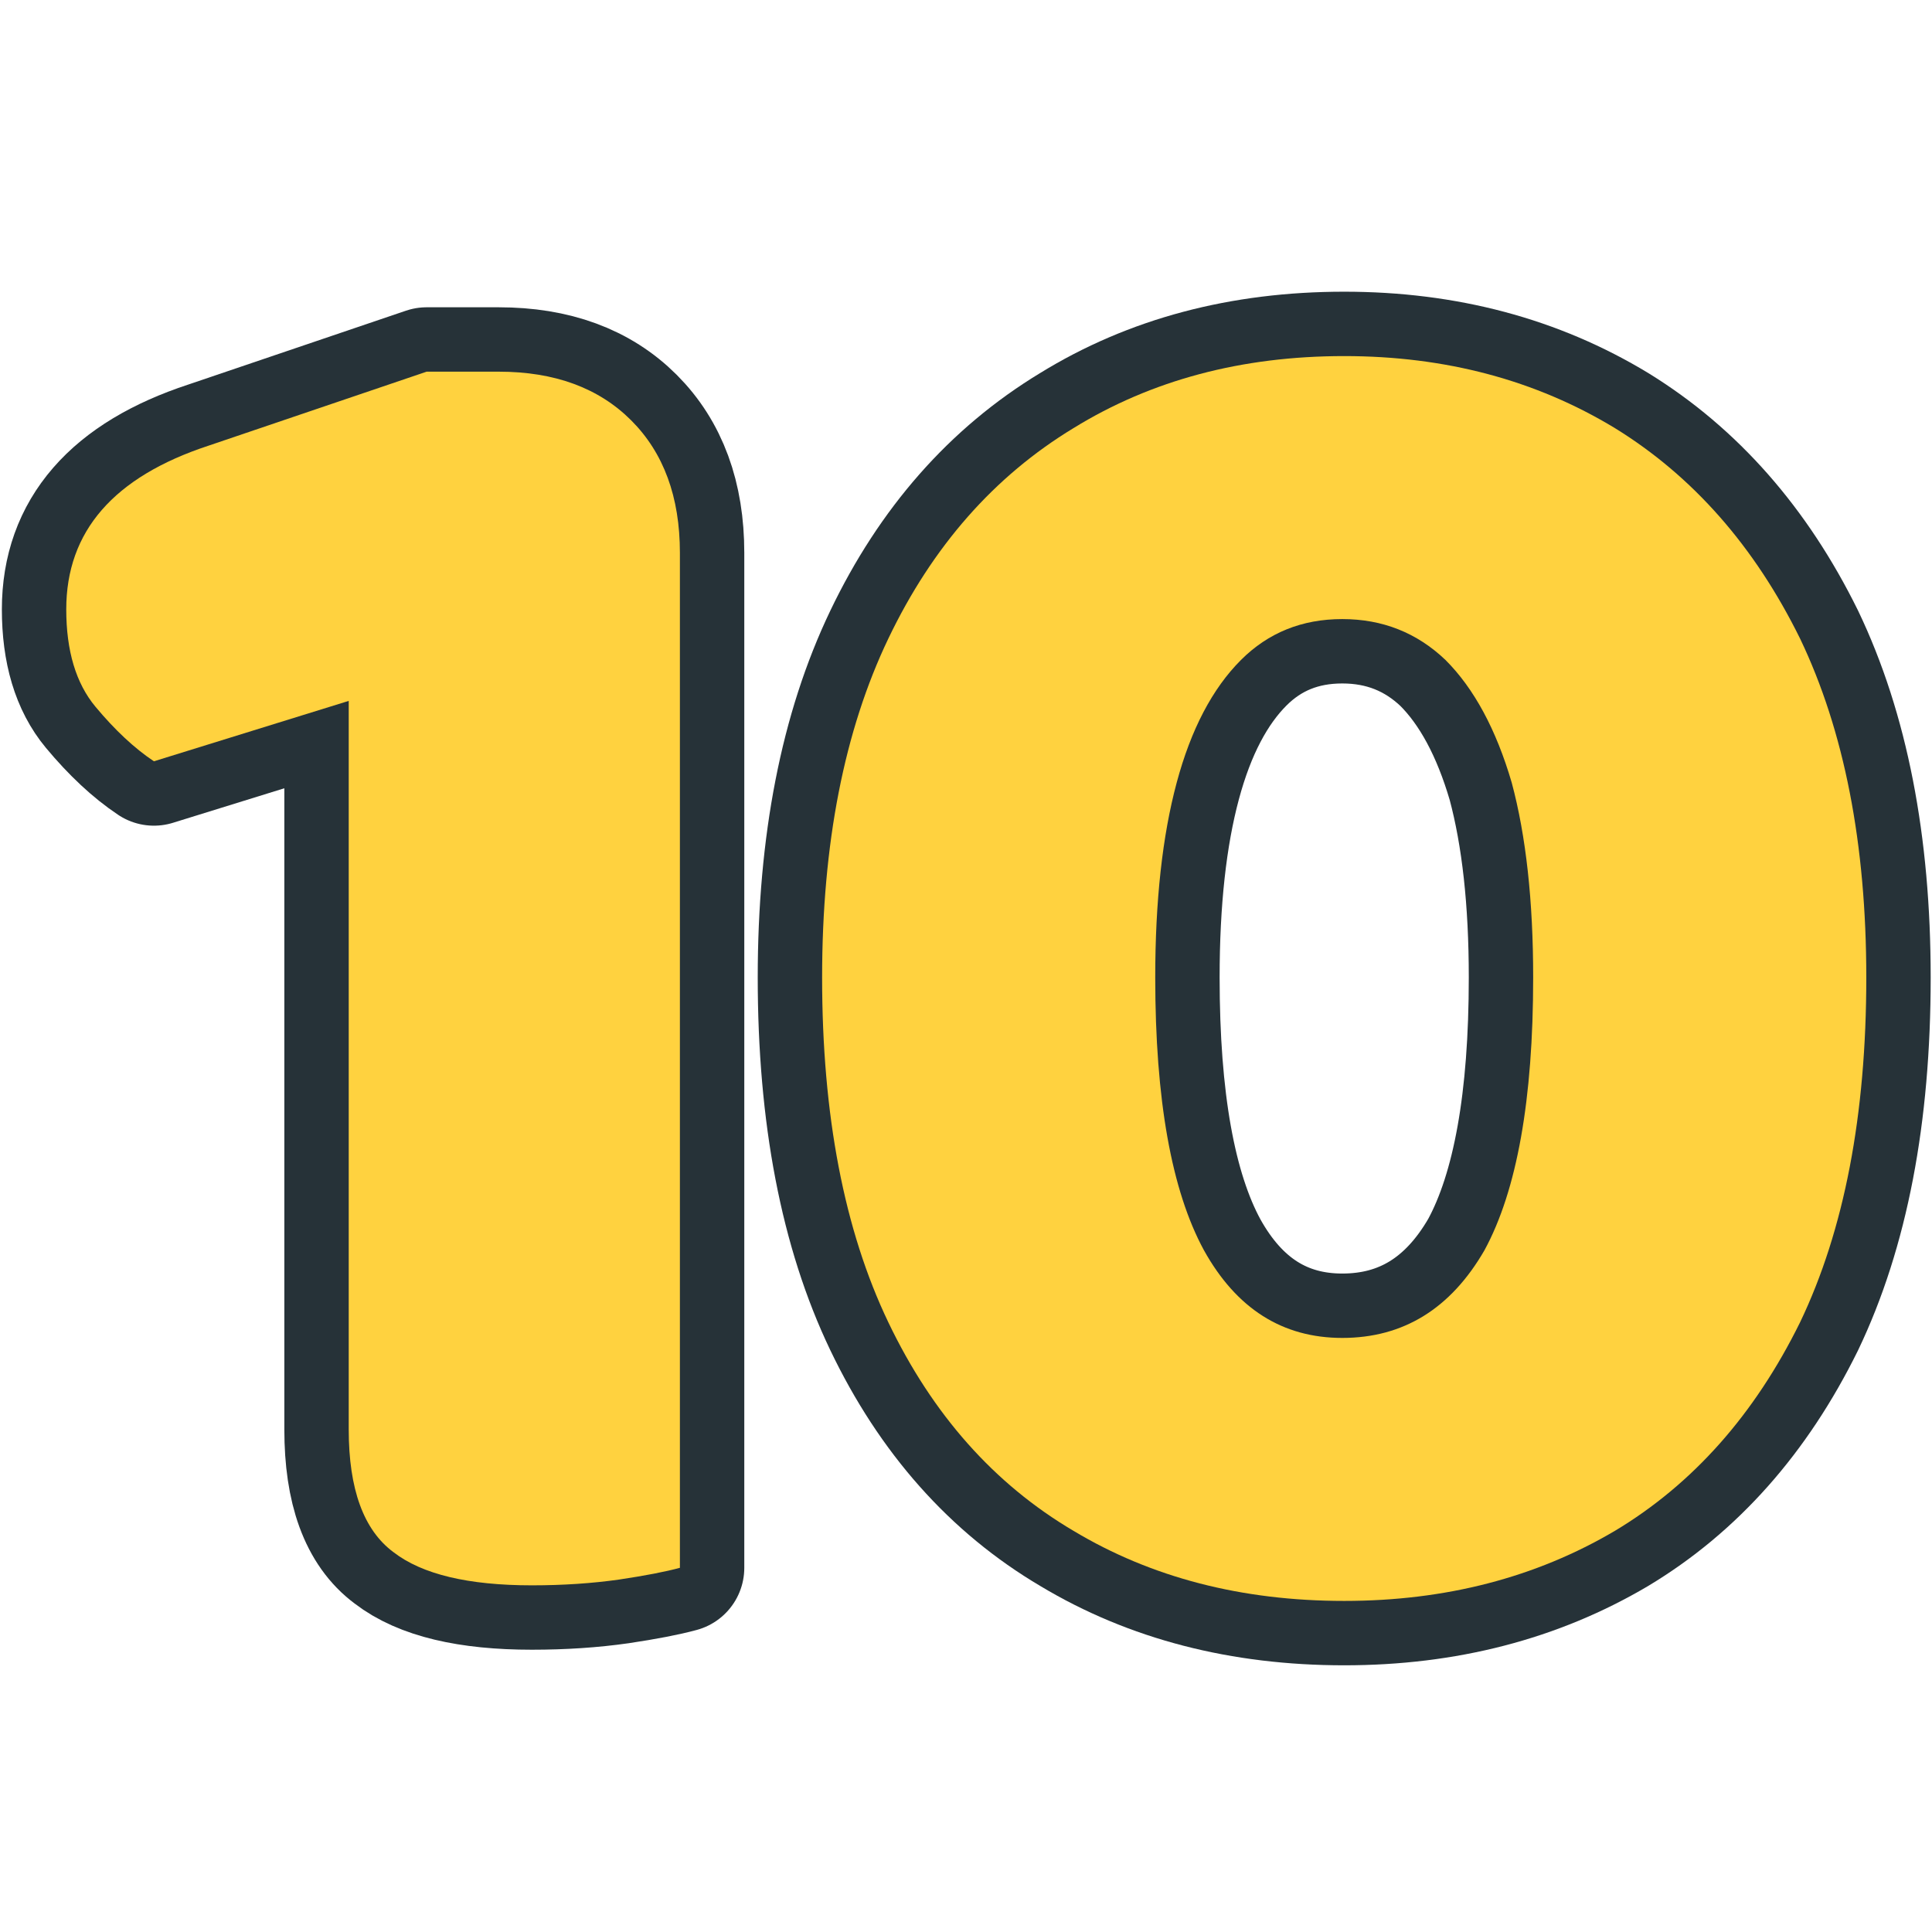
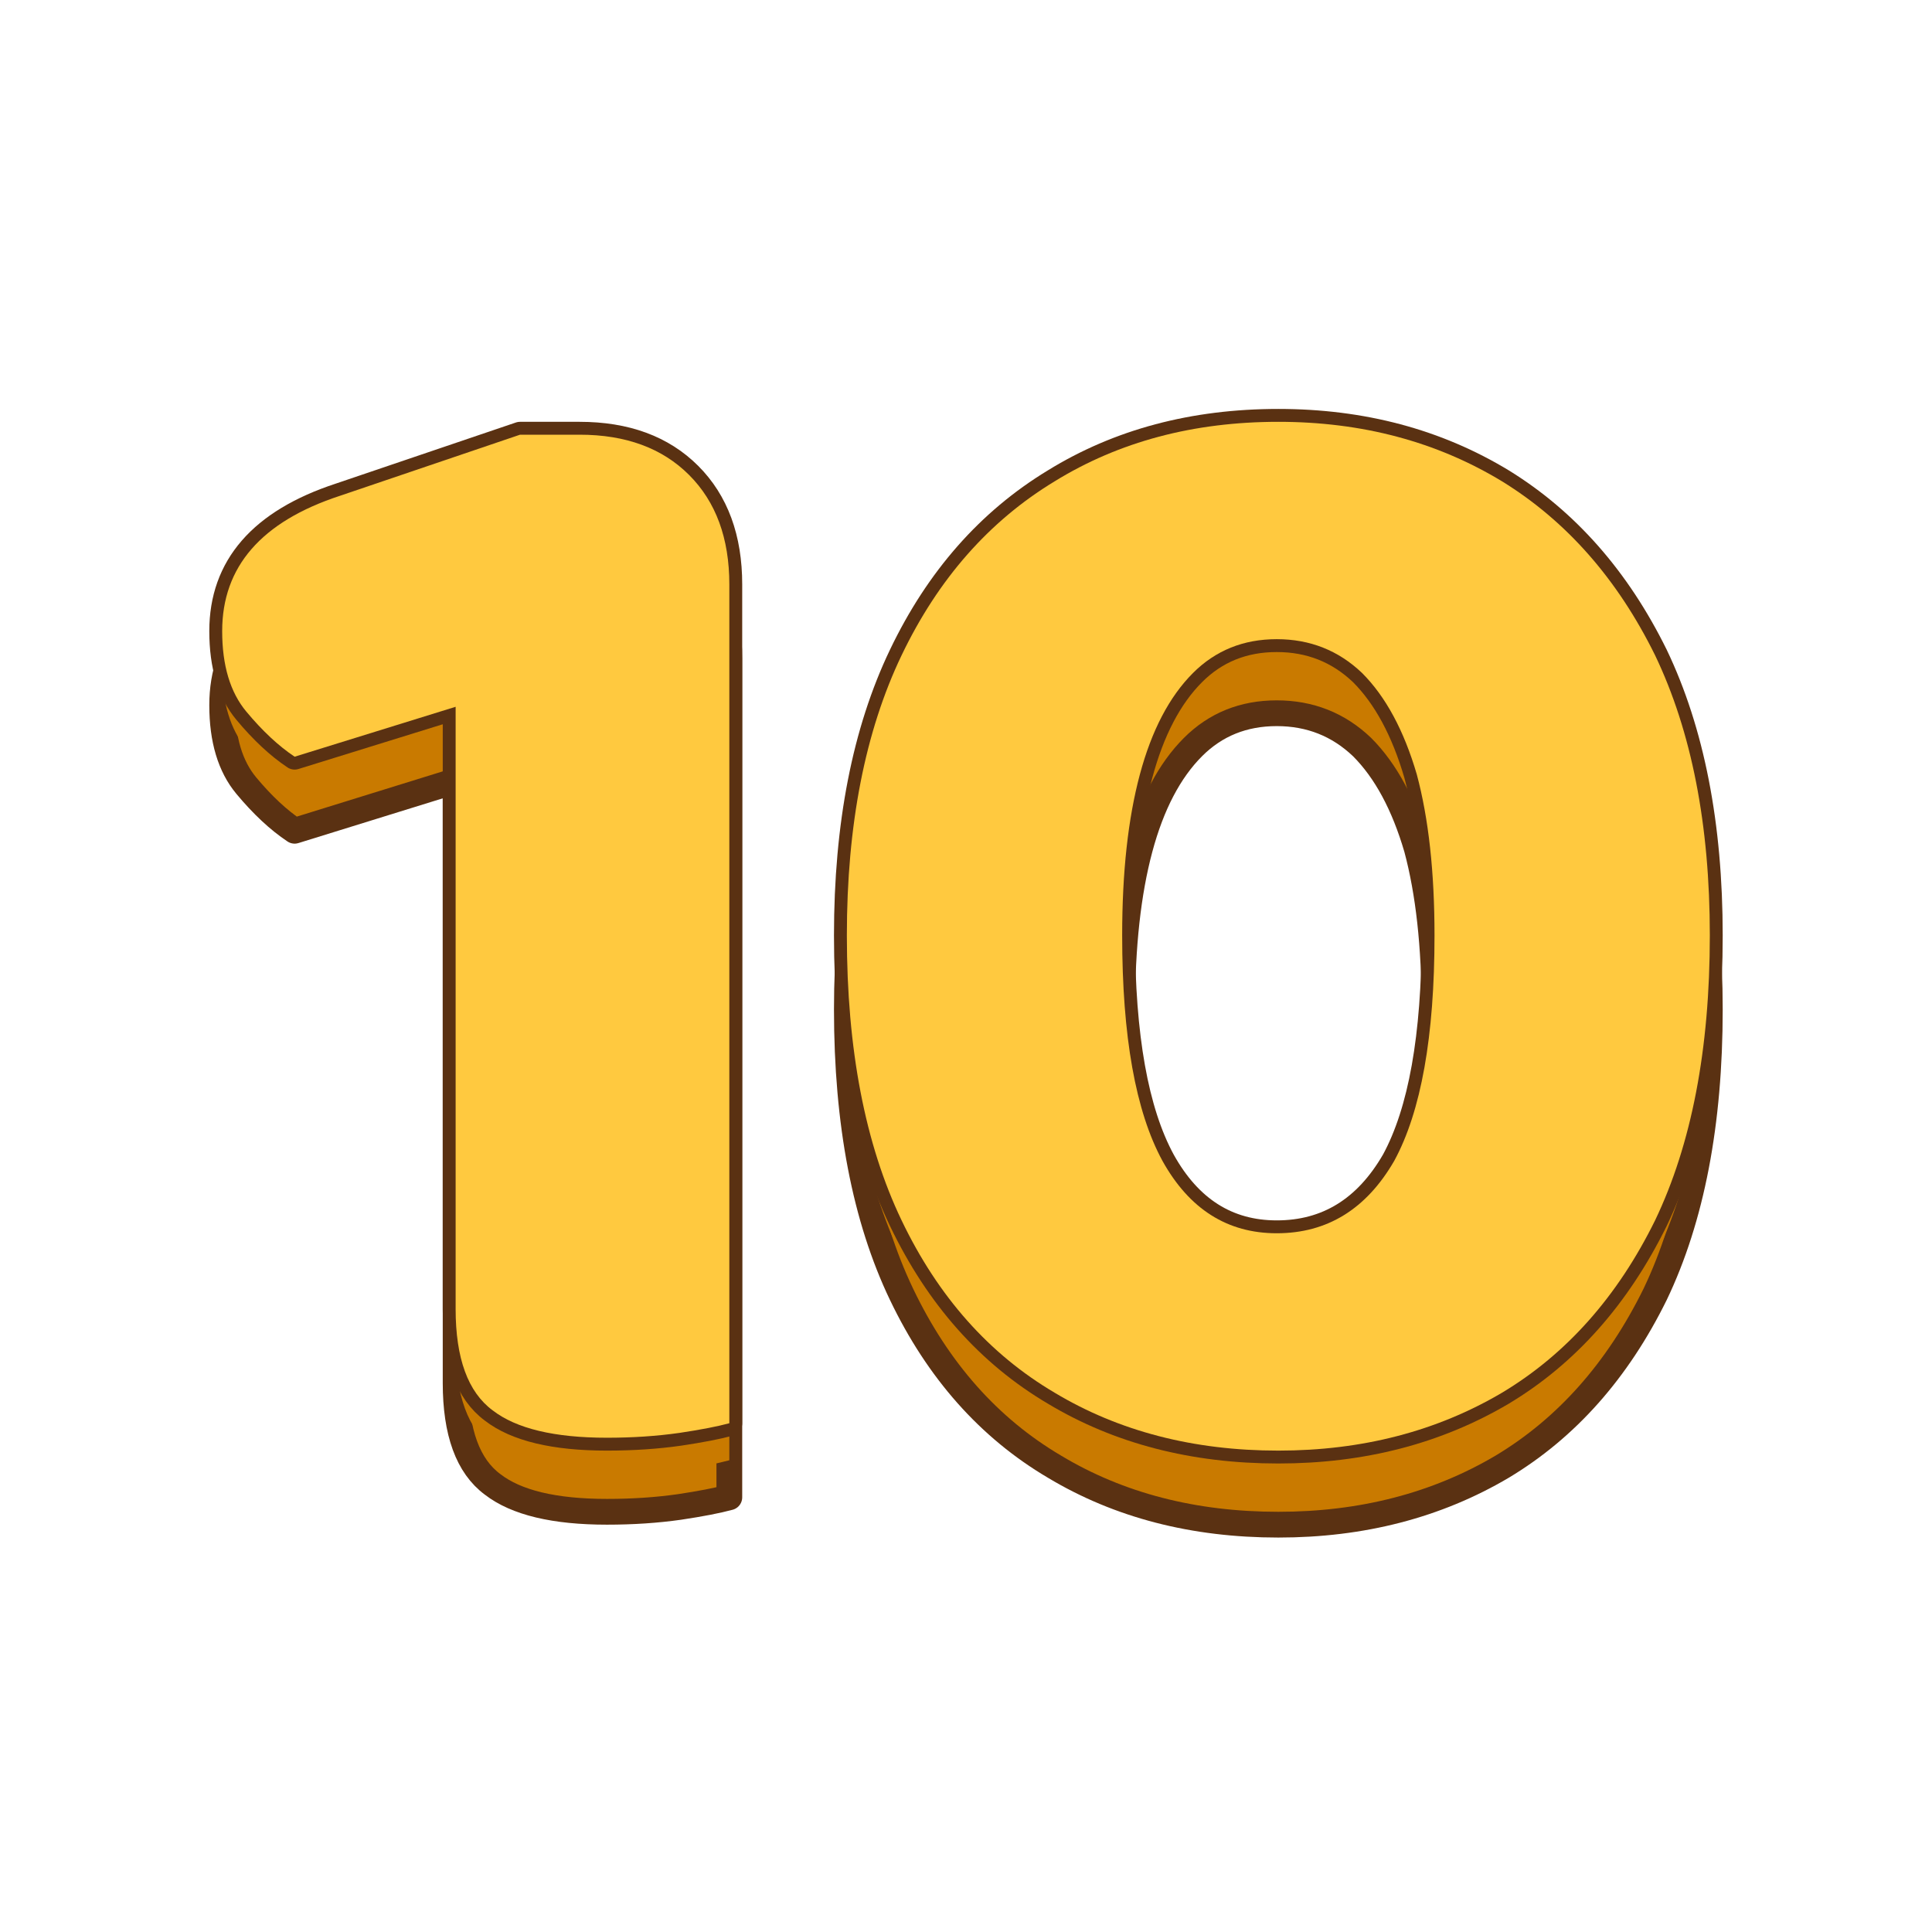
<svg xmlns="http://www.w3.org/2000/svg" viewBox="0 0 240 240" width="240" height="240">
-   <g transform="translate(5.81 195) scale(2.42)" fill="#FFD23F" stroke="#263238" stroke-width="6.61" stroke-linejoin="round" paint-order="stroke">
-     <path transform="translate(0 0)" d="M32.5-52.2L32.5-13.1L15.5-13.1L15.5-44.6L5.5-41.5Q4-42.5 2.5-44.3Q1-46.1 1-49.3L1-49.3Q1-55.3 8.3-57.7L8.3-57.7L19.5-61.5L23.2-61.5Q27.5-61.5 30-59Q32.5-56.5 32.5-52.2L32.5-52.2ZM15.5-7.2L15.5-26.4L32.5-26.4L32.5-0.1Q31.4 0.2 29.4 0.5Q27.3 0.8 24.9 0.8L24.9 0.8Q20 0.8 17.8-0.9Q15.5-2.6 15.5-7.2L15.5-7.2Z" />
-     <path transform="translate(36.3 0)" d="M40-30.4L40-30.4Q40-36.3 38.9-40.4Q37.7-44.5 35.5-46.7Q33.3-48.8 30.2-48.8L30.2-48.8Q27.1-48.8 25.0-46.7Q22.8-44.5 21.7-40.4Q20.6-36.3 20.6-30.4L20.6-30.4Q20.6-21 23.1-16.4Q25.6-11.9 30.2-11.9L30.2-11.9Q34.9-11.9 37.5-16.4Q40-21 40-30.4ZM30.3 1.6L30.3 1.6Q22.4 1.6 16.4-2Q10.3-5.6 6.9-12.7Q3.5-19.8 3.5-30.4L3.5-30.4Q3.5-40.7 6.9-47.8Q10.3-54.9 16.4-58.6Q22.4-62.3 30.3-62.3L30.3-62.3Q38.1-62.3 44.2-58.6Q50.2-54.9 53.7-47.8Q57.1-40.7 57.1-30.4L57.1-30.4Q57.1-19.8 53.7-12.7Q50.2-5.6 44.2-2Q38.1 1.6 30.3 1.6Z" />
+   <defs>
+     <g id="n">
+       <path transform="translate(-47.2 0)" d="M32.5-52.2L32.5-13.1L15.5-13.1L15.5-44.6L5.5-41.5Q4-42.5 2.5-44.3Q1-46.1 1-49.3L1-49.3Q1-55.3 8.3-57.7L8.3-57.7L19.5-61.5L23.2-61.5Q27.5-61.5 30-59Q32.5-56.5 32.5-52.2L32.5-52.2ZM15.5-7.2L15.5-26.4L32.5-26.4L32.5-0.1Q31.4 0.2 29.4 0.5Q27.3 0.8 24.9 0.8L24.9 0.8Q20 0.8 17.8-0.9Q15.5-2.6 15.5-7.2L15.5-7.2Z" />
+       <path transform="translate(-10.9 0)" d="M40-30.4L40-30.4Q40-36.3 38.9-40.4Q37.7-44.5 35.5-46.7Q33.3-48.8 30.2-48.8L30.2-48.8Q27.1-48.8 25.0-46.7Q22.8-44.5 21.7-40.4Q20.6-36.3 20.6-30.4L20.6-30.4Q20.6-21 23.1-16.4Q25.6-11.9 30.2-11.9L30.2-11.9Q34.9-11.9 37.5-16.4Q40-21 40-30.4ZM30.3 1.6L30.3 1.6Q22.4 1.6 16.4-2Q10.3-5.6 6.9-12.7Q3.5-19.8 3.5-30.4L3.5-30.4Q3.5-40.7 6.9-47.8Q10.3-54.9 16.4-58.6Q22.4-62.3 30.3-62.3L30.3-62.3Q38.1-62.3 44.2-58.6Q50.2-54.9 53.7-47.8Q57.1-40.7 57.1-30.4L57.1-30.4Q57.1-19.8 53.7-12.7Q50.2-5.6 44.2-2Q38.1 1.6 30.3 1.6Z" />
+     </g>
+   </defs>
+   <g transform="translate(120 177) scale(2)" stroke-linejoin="round">
+     <use href="#n" y="4.6" fill="#C97A00" stroke="#5A3112" stroke-width="1.6" />
+     <use href="#n" y="2.3" fill="#C97A00" />
+     <use href="#n" fill="#FFC93F" stroke="#5A3112" stroke-width="1.6" paint-order="stroke" />
  </g>
</svg>
